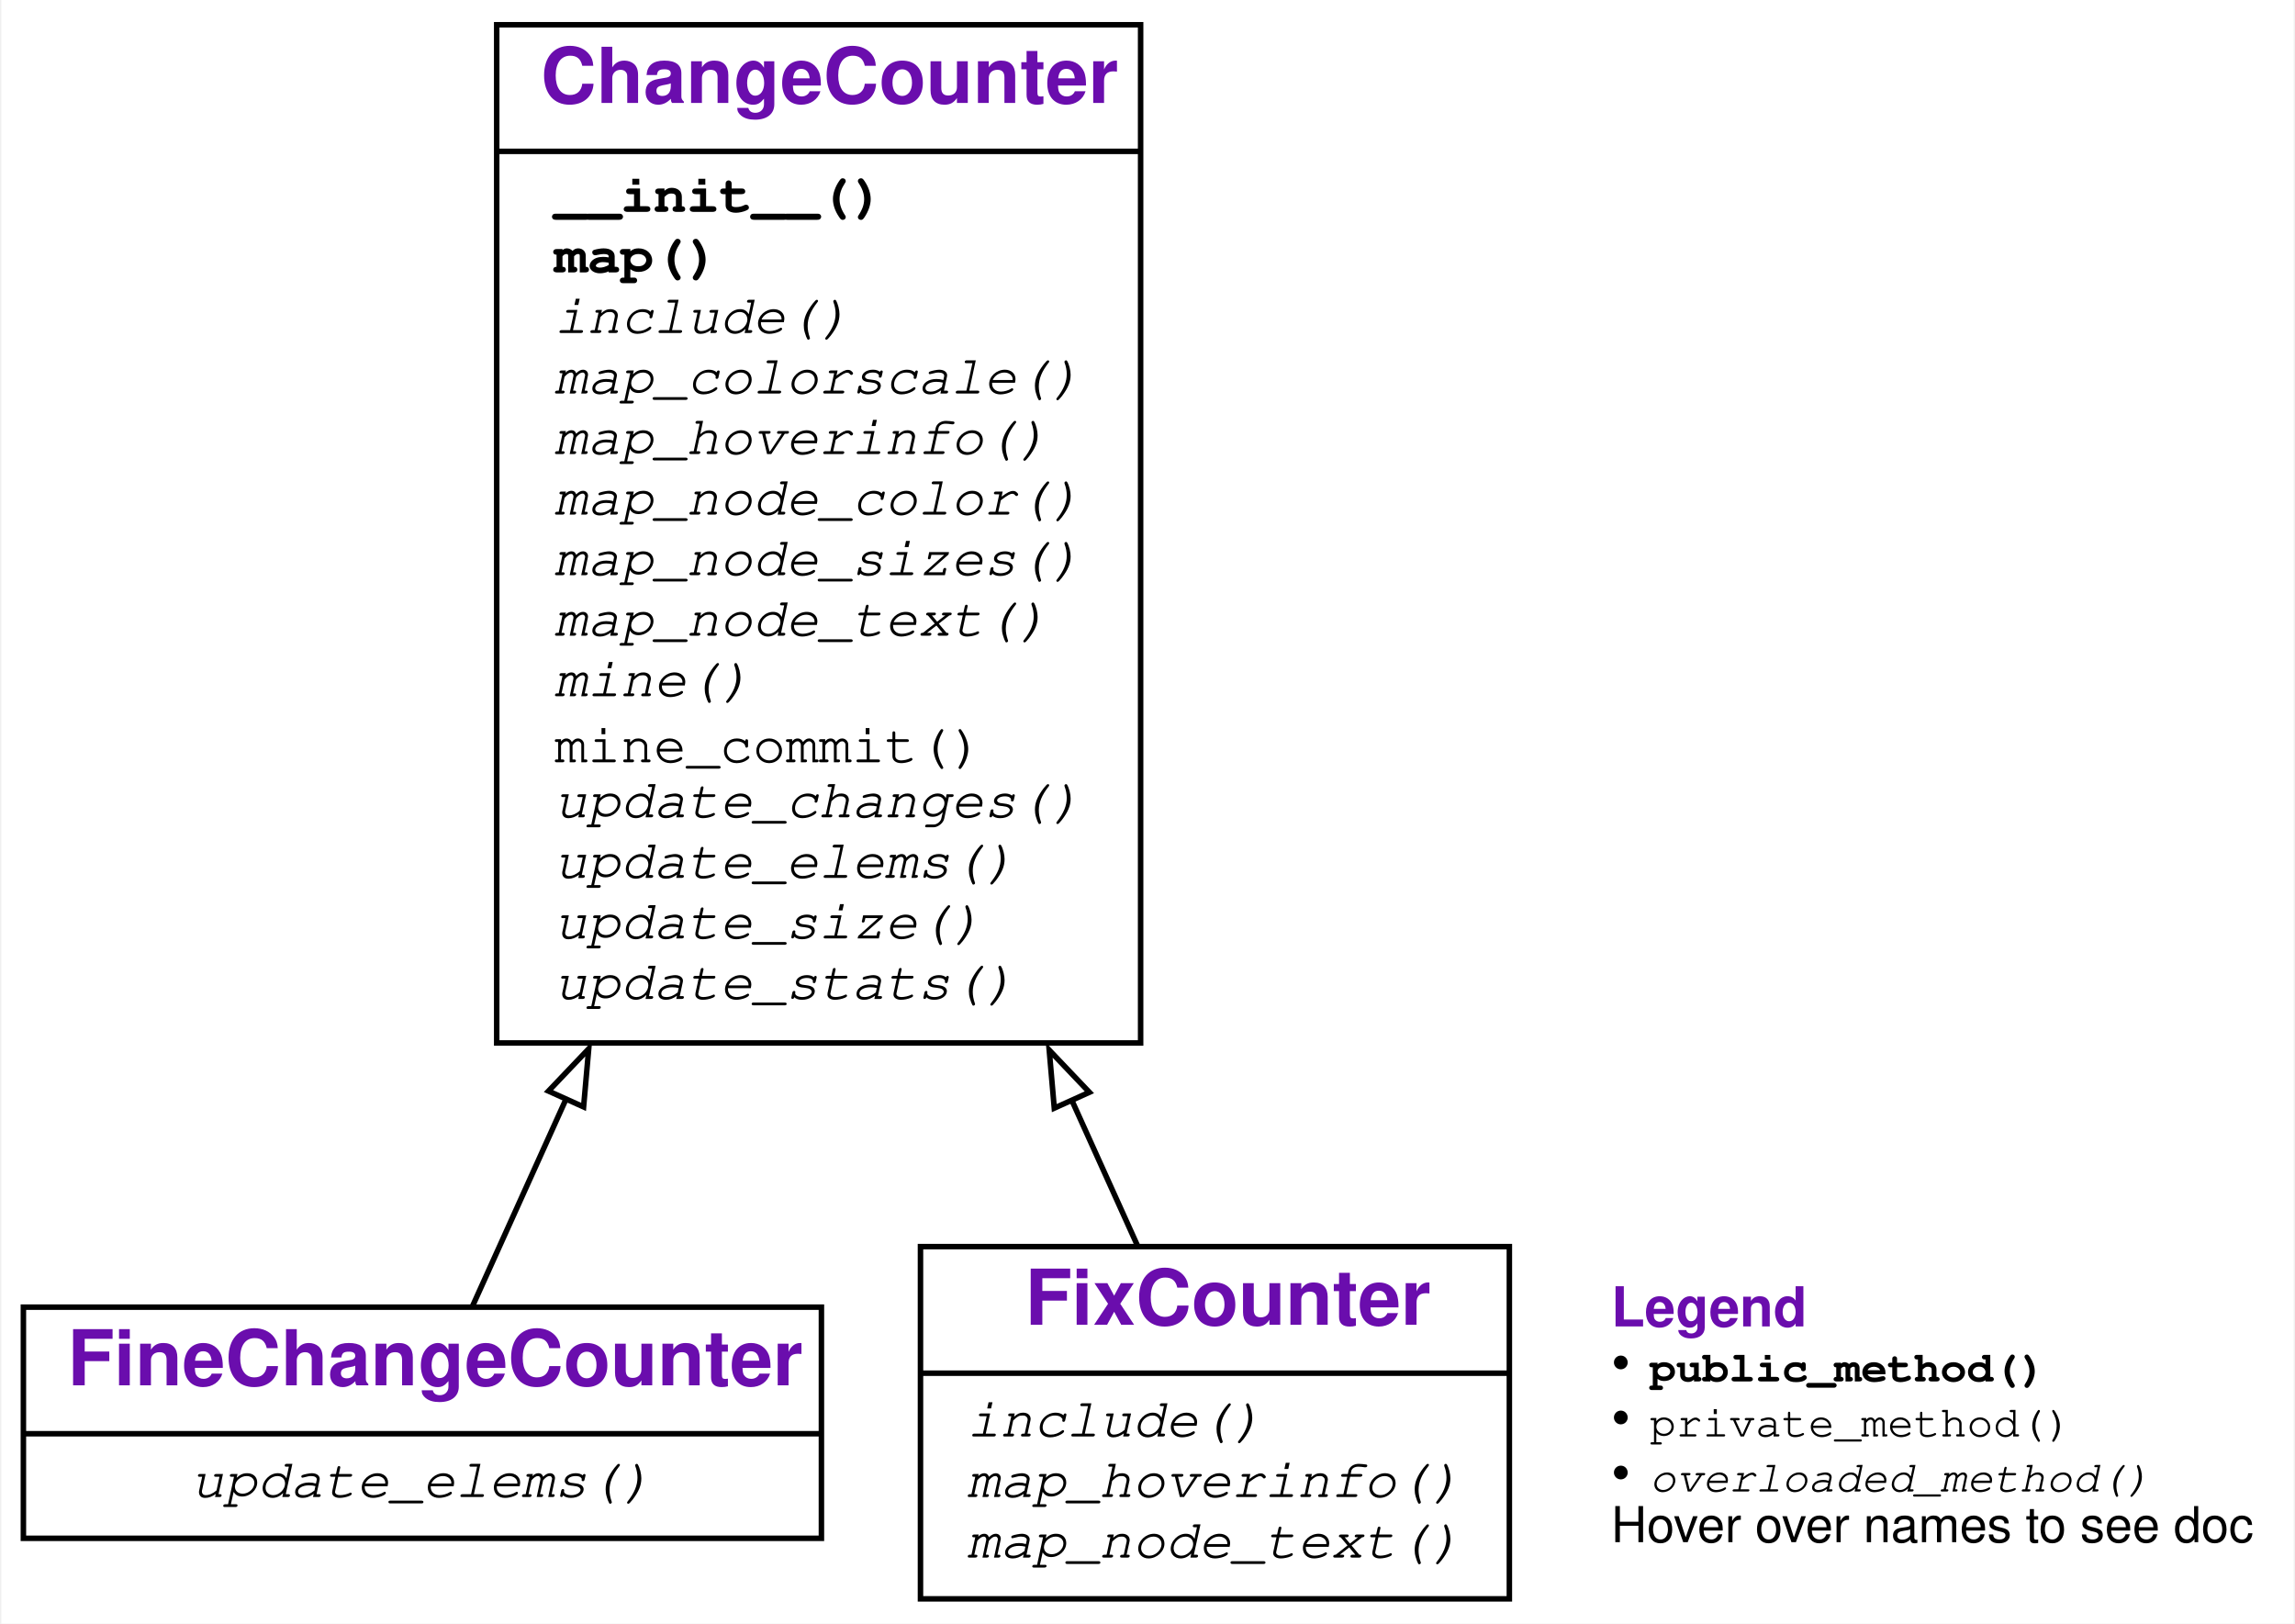
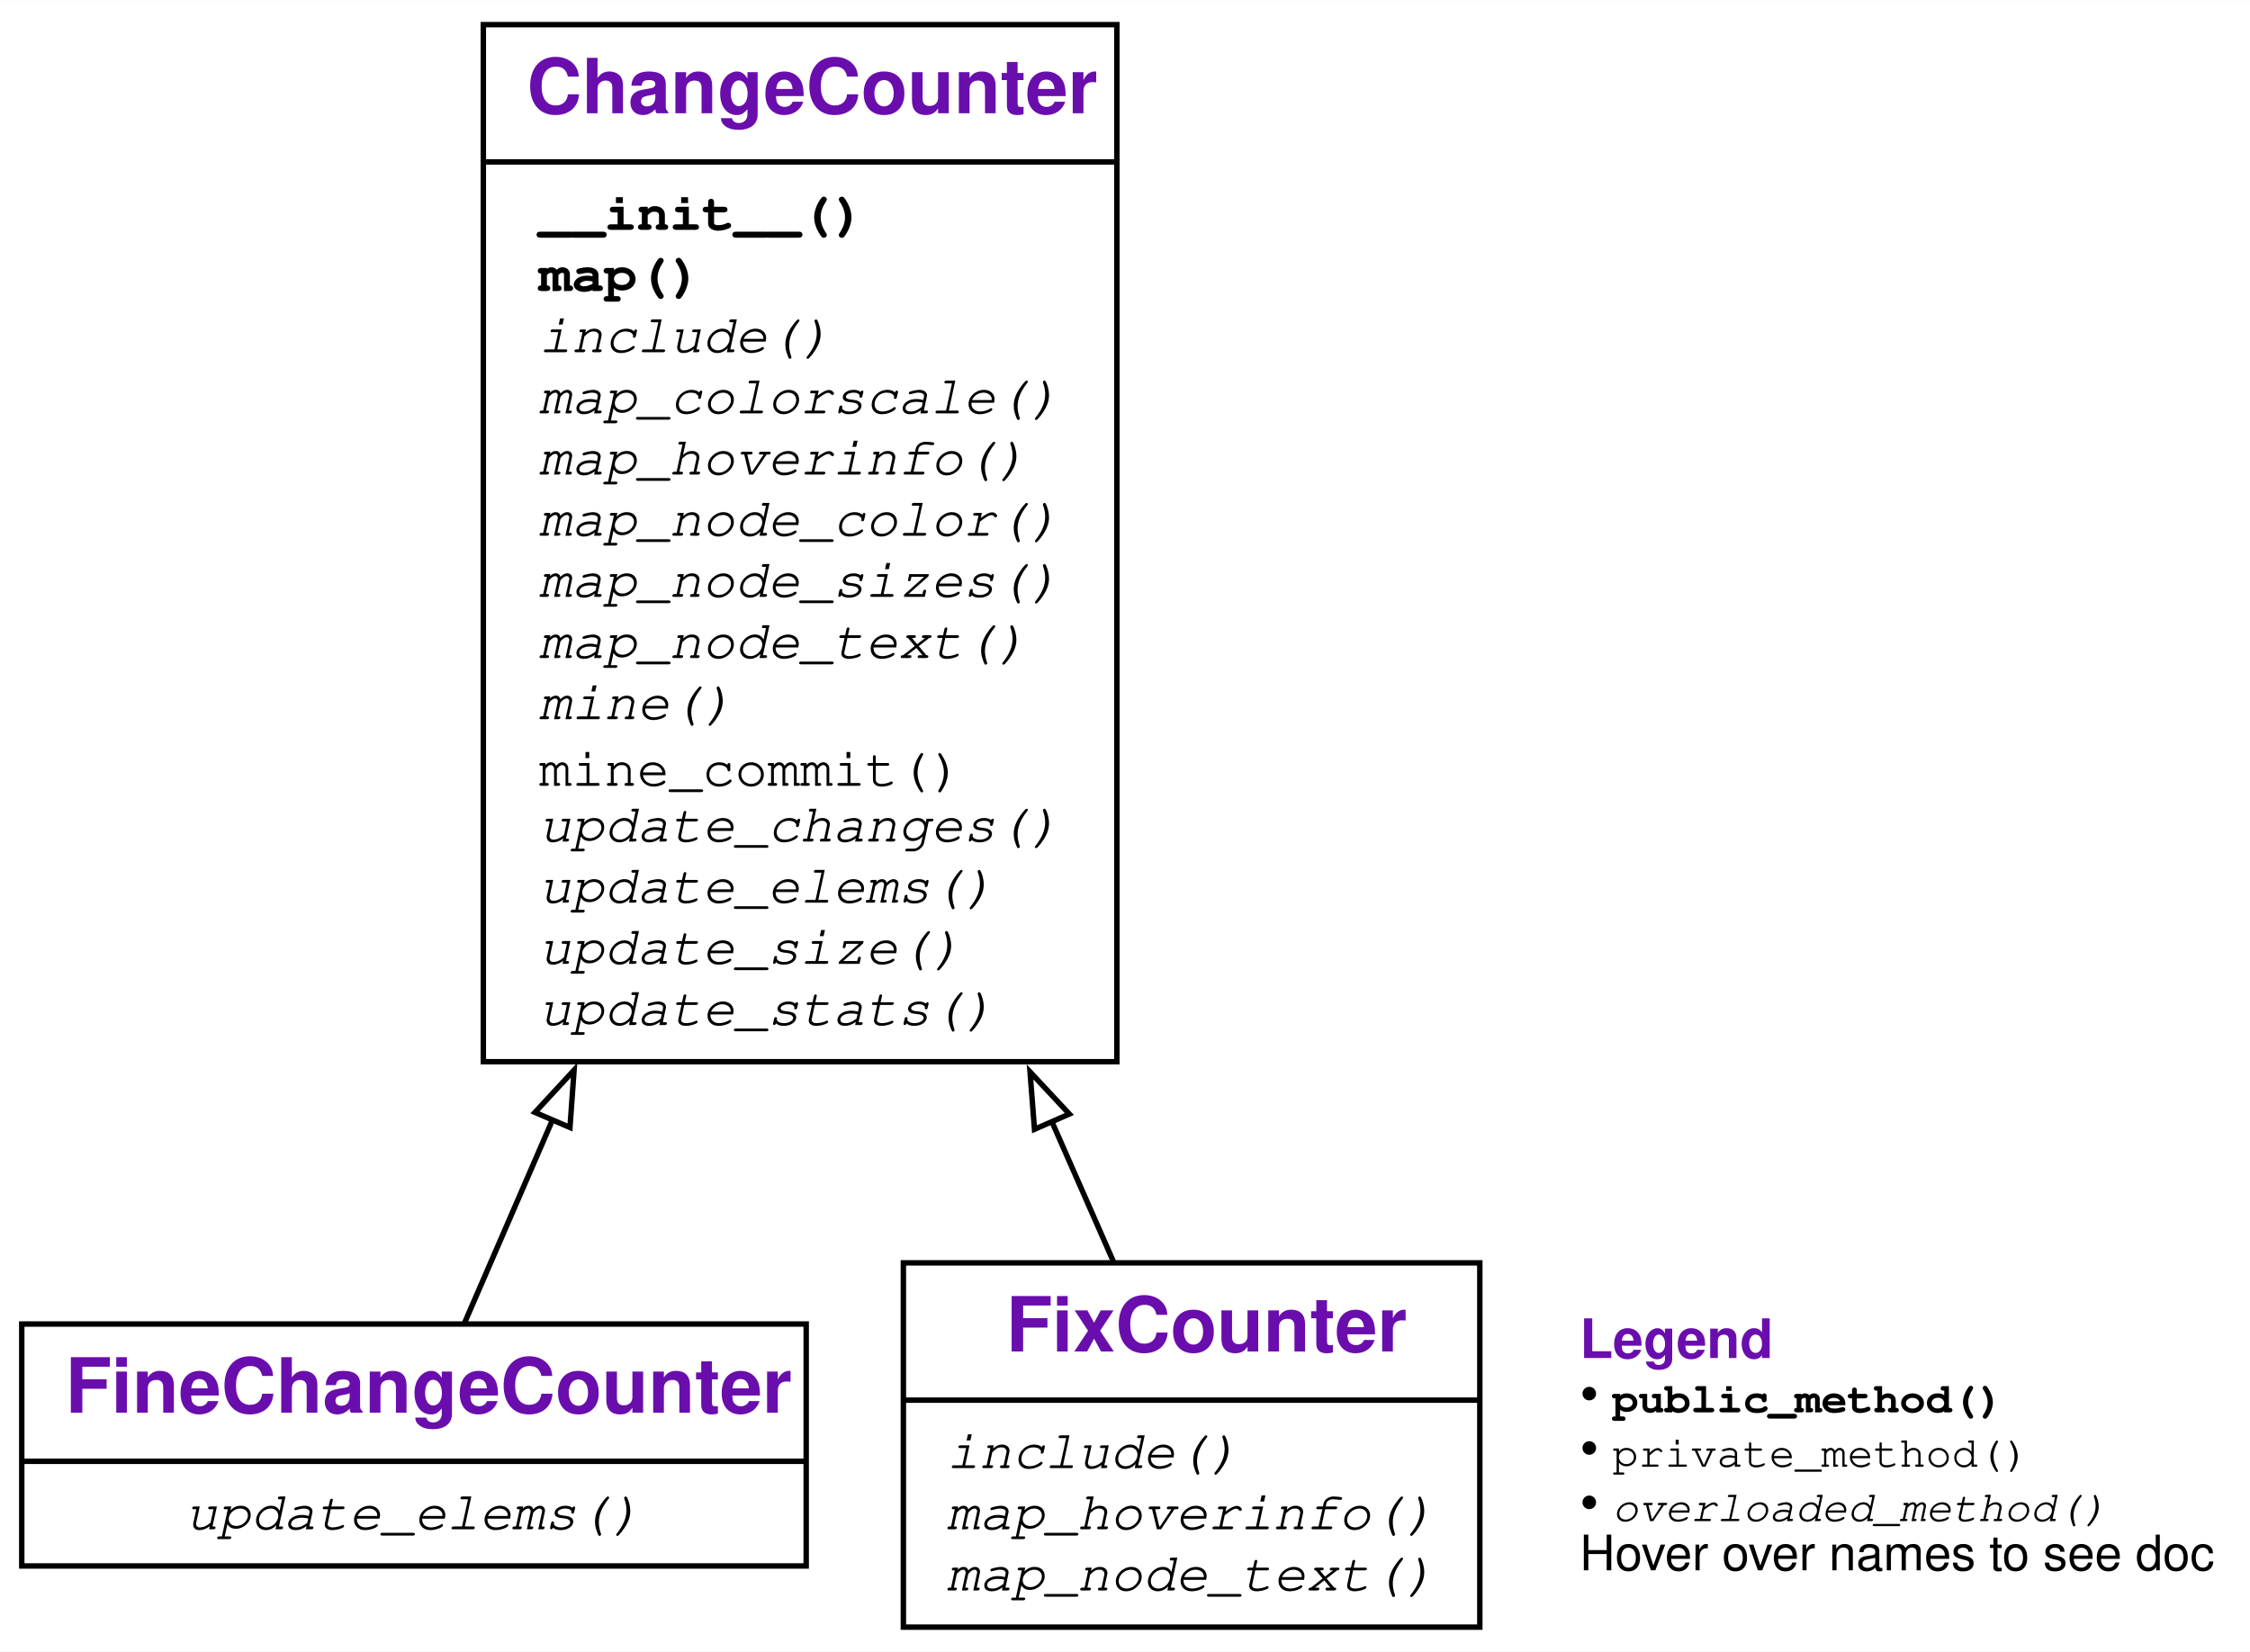
- <svg xmlns="http://www.w3.org/2000/svg" xmlns:xlink="http://www.w3.org/1999/xlink" width="417pt" height="295pt" viewBox="0.00 0.00 416.50 295.00">
-   <g id="graph0" class="graph" transform="scale(1 1) rotate(0) translate(4 291)">
+ <svg xmlns="http://www.w3.org/2000/svg" xmlns:xlink="http://www.w3.org/1999/xlink" width="414pt" height="304pt" viewBox="0.00 0.00 413.75 303.75">
+   <g id="graph0" class="graph" transform="scale(1 1) rotate(0) translate(4 299.75)">
    <g id="a_graph0">
      <a xlink:title="FineChangeCounter class hierarchy">
-         <polygon fill="white" stroke="none" points="-4,4 -4,-291 412.5,-291 412.5,4 -4,4" />
+         <polygon fill="white" stroke="none" points="-4,4 -4,-299.75 409.75,-299.75 409.75,4 -4,4" />
      </a>
    </g>
    <g id="node1" class="node">
      <g id="a_node1">
        <a xlink:href="#" xlink:title="class FineChangeCounter:&#10;Count the changes for files in the repository and their elements">
-           <polygon fill="none" stroke="black" points="0,-11.5 0,-53.5 145,-53.5 145,-11.5 0,-11.5" />
-           <text text-anchor="start" x="8" y="-39.3" font-family="Raleway, Helvetica, Arial, sans-serif" font-weight="bold" font-size="14.00" fill="#6a0dad">FineChangeCounter</text>
-           <polyline fill="none" stroke="black" points="0,-30.5 145,-30.5" />
+           <polygon fill="none" stroke="black" points="0,-11.75 0,-56.25 144.25,-56.25 144.25,-11.75 0,-11.75" />
+           <text text-anchor="start" x="8" y="-39.95" font-family="Raleway, Helvetica, Arial, sans-serif" font-weight="bold" font-size="14.00" fill="#6a0dad">FineChangeCounter</text>
+           <polyline fill="none" stroke="black" points="0,-31 144.25,-31" />
          <g id="a_node1_0">
            <a xlink:href="#" xlink:title="FineChangeCounter">
              <g id="a_node1_1">
                <a xlink:href="#" xlink:title="update_elems(self, node: Tuple, m: pydriller.domain.commit.ModifiedFile) -&gt; None:&#10;Update counters for subelements of `node` with modification `m`.&#10;To be defined in subclasses.">
-                   <text text-anchor="start" x="30.5" y="-19" font-family="'Fira Mono', 'Source Code Pro', 'Courier', monospace" font-style="italic" font-size="10.00">update_elems()</text>
+                   <text text-anchor="start" x="30.12" y="-18.5" font-family="'Fira Mono', 'Source Code Pro', 'Courier', monospace" font-style="italic" font-size="10.00">update_elems()</text>
                </a>
              </g>
            </a>
          </g>
        </a>
      </g>
    </g>
    <g id="node2" class="node">
      <g id="a_node2">
        <a xlink:href="#" xlink:title="class ChangeCounter:&#10;Count the number of changes for a repository.">
-           <polygon fill="none" stroke="black" points="86,-101.5 86,-286.5 203,-286.5 203,-101.5 86,-101.5" />
-           <text text-anchor="start" x="94" y="-272.3" font-family="Raleway, Helvetica, Arial, sans-serif" font-weight="bold" font-size="14.00" fill="#6a0dad">ChangeCounter</text>
-           <polyline fill="none" stroke="black" points="86,-263.5 203,-263.5" />
+           <polygon fill="none" stroke="black" points="84.88,-104.5 84.88,-295.25 201.38,-295.25 201.38,-104.5 84.88,-104.5" />
+           <text text-anchor="start" x="92.88" y="-278.95" font-family="Raleway, Helvetica, Arial, sans-serif" font-weight="bold" font-size="14.00" fill="#6a0dad">ChangeCounter</text>
+           <polyline fill="none" stroke="black" points="84.88,-270 201.38,-270" />
          <g id="a_node2_2">
            <a xlink:href="#" xlink:title="ChangeCounter">
              <g id="a_node2_3">
                <a xlink:href="#" xlink:title="__init__(self, repo: str, *, filter: Optional[Callable[[pydriller.domain.commit.Commit], bool]] = None, log: bool = False, **kwargs: Any) -&gt; None:&#10;Constructor.&#10;`repo` is a git repository (as URL or directory).&#10;`filter` is a predicate that takes a modification and returns True&#10;if it should be considered (default: consider all).&#10;`log` turns on logging if set.&#10;`kwargs` are passed to the `Repository()` constructor.">
-                   <text text-anchor="start" x="96.5" y="-252.5" font-family="'Fira Mono', 'Source Code Pro', 'Courier', monospace" font-weight="bold" font-size="10.00">__init__()</text>
+                   <text text-anchor="start" x="95.12" y="-257.5" font-family="'Fira Mono', 'Source Code Pro', 'Courier', monospace" font-weight="bold" font-size="10.00">__init__()</text>
                </a>
              </g>
              <g id="a_node2_4">
                <a xlink:href="#" xlink:title="map(self) -&gt; plotly.graph_objs._figure.Figure:&#10;Produce an interactive tree map of the repository.">
-                   <text text-anchor="start" x="96.5" y="-241.5" font-family="'Fira Mono', 'Source Code Pro', 'Courier', monospace" font-weight="bold" font-size="10.00">map()</text>
+                   <text text-anchor="start" x="95.12" y="-246.25" font-family="'Fira Mono', 'Source Code Pro', 'Courier', monospace" font-weight="bold" font-size="10.00">map()</text>
                </a>
              </g>
              <g id="a_node2_5">
                <a xlink:href="#" xlink:title="include(self, m: pydriller.domain.commit.ModifiedFile) -&gt; bool:&#10;Return True if the modification `m` should be included&#10;(default: the `filter` predicate given to the constructor).&#10;To be overloaded in subclasses.">
-                   <text text-anchor="start" x="96.5" y="-230.5" font-family="'Fira Mono', 'Source Code Pro', 'Courier', monospace" font-style="italic" font-size="10.00">include()</text>
+                   <text text-anchor="start" x="95.12" y="-235" font-family="'Fira Mono', 'Source Code Pro', 'Courier', monospace" font-style="italic" font-size="10.00">include()</text>
                </a>
              </g>
              <g id="a_node2_6">
                <a xlink:href="#" xlink:title="map_colorscale(self) -&gt; str:&#10;Return the colorscale for the map. To be overloaded in subclasses.">
-                   <text text-anchor="start" x="96.5" y="-219.5" font-family="'Fira Mono', 'Source Code Pro', 'Courier', monospace" font-style="italic" font-size="10.00">map_colorscale()</text>
+                   <text text-anchor="start" x="95.12" y="-223.75" font-family="'Fira Mono', 'Source Code Pro', 'Courier', monospace" font-style="italic" font-size="10.00">map_colorscale()</text>
                </a>
              </g>
              <g id="a_node2_7">
                <a xlink:href="#" xlink:title="map_hoverinfo(self) -&gt; str:&#10;Return the text to be shown when hovering over a node.&#10;To be overloaded in subclasses.">
-                   <text text-anchor="start" x="96.5" y="-208.5" font-family="'Fira Mono', 'Source Code Pro', 'Courier', monospace" font-style="italic" font-size="10.00">map_hoverinfo()</text>
+                   <text text-anchor="start" x="95.12" y="-212.5" font-family="'Fira Mono', 'Source Code Pro', 'Courier', monospace" font-style="italic" font-size="10.00">map_hoverinfo()</text>
                </a>
              </g>
              <g id="a_node2_8">
                <a xlink:href="#" xlink:title="map_node_color(self, node: Tuple) -&gt; Optional[int]:&#10;Return a color of the node, as a number.&#10;Can be overloaded in subclasses.">
-                   <text text-anchor="start" x="96.5" y="-197.5" font-family="'Fira Mono', 'Source Code Pro', 'Courier', monospace" font-style="italic" font-size="10.00">map_node_color()</text>
+                   <text text-anchor="start" x="95.12" y="-201.25" font-family="'Fira Mono', 'Source Code Pro', 'Courier', monospace" font-style="italic" font-size="10.00">map_node_color()</text>
                </a>
              </g>
              <g id="a_node2_9">
                <a xlink:href="#" xlink:title="map_node_sizes(self, scale: str = 'log') -&gt; Dict[Tuple, Union[int, float]]:&#10;Return a mapping of nodes to sizes.&#10;Can be overloaded in subclasses.">
-                   <text text-anchor="start" x="96.5" y="-186.5" font-family="'Fira Mono', 'Source Code Pro', 'Courier', monospace" font-style="italic" font-size="10.00">map_node_sizes()</text>
+                   <text text-anchor="start" x="95.12" y="-190" font-family="'Fira Mono', 'Source Code Pro', 'Courier', monospace" font-style="italic" font-size="10.00">map_node_sizes()</text>
                </a>
              </g>
              <g id="a_node2_10">
                <a xlink:href="#" xlink:title="map_node_text(self, node: Tuple) -&gt; Optional[str]:&#10;Return the text to be shown for the node (default: #changes).&#10;Can be overloaded in subclasses.">
-                   <text text-anchor="start" x="96.5" y="-175.5" font-family="'Fira Mono', 'Source Code Pro', 'Courier', monospace" font-style="italic" font-size="10.00">map_node_text()</text>
+                   <text text-anchor="start" x="95.12" y="-178.75" font-family="'Fira Mono', 'Source Code Pro', 'Courier', monospace" font-style="italic" font-size="10.00">map_node_text()</text>
                </a>
              </g>
              <g id="a_node2_11">
                <a xlink:href="#" xlink:title="mine(self, **kwargs: Any) -&gt; None:&#10;Gather data from repository. To be extended in subclasses.">
-                   <text text-anchor="start" x="96.5" y="-164.5" font-family="'Fira Mono', 'Source Code Pro', 'Courier', monospace" font-style="italic" font-size="10.00">mine()</text>
+                   <text text-anchor="start" x="95.12" y="-167.5" font-family="'Fira Mono', 'Source Code Pro', 'Courier', monospace" font-style="italic" font-size="10.00">mine()</text>
                </a>
              </g>
              <g id="a_node2_12">
                <a xlink:href="#" xlink:title="mine_commit(self, commit: pydriller.domain.commit.Commit) -&gt; None">
-                   <text text-anchor="start" x="96.5" y="-152.5" font-family="'Fira Mono', 'Source Code Pro', 'Courier', monospace" font-size="10.00">mine_commit()</text>
+                   <text text-anchor="start" x="95.12" y="-155.25" font-family="'Fira Mono', 'Source Code Pro', 'Courier', monospace" font-size="10.00">mine_commit()</text>
                </a>
              </g>
              <g id="a_node2_13">
                <a xlink:href="#" xlink:title="update_changes(self, node: Tuple, commit_msg: str) -&gt; None:&#10;Update stats for `node` changed with `commit_msg`.&#10;Can be extended in subclasses.">
-                   <text text-anchor="start" x="96.5" y="-142.5" font-family="'Fira Mono', 'Source Code Pro', 'Courier', monospace" font-style="italic" font-size="10.00">update_changes()</text>
+                   <text text-anchor="start" x="95.12" y="-145" font-family="'Fira Mono', 'Source Code Pro', 'Courier', monospace" font-style="italic" font-size="10.00">update_changes()</text>
                </a>
              </g>
              <g id="a_node2_14">
                <a xlink:href="#" xlink:title="update_elems(self, node: Tuple, m: pydriller.domain.commit.ModifiedFile) -&gt; None:&#10;Update counters for subelements of `node` with modification `m`.&#10;To be defined in subclasses.">
-                   <text text-anchor="start" x="96.5" y="-131.5" font-family="'Fira Mono', 'Source Code Pro', 'Courier', monospace" font-style="italic" font-size="10.00">update_elems()</text>
+                   <text text-anchor="start" x="95.12" y="-133.75" font-family="'Fira Mono', 'Source Code Pro', 'Courier', monospace" font-style="italic" font-size="10.00">update_elems()</text>
                </a>
              </g>
              <g id="a_node2_15">
                <a xlink:href="#" xlink:title="update_size(self, node: Tuple, size: int) -&gt; None:&#10;Update counters for `node` with `size`.&#10;Can be extended in subclasses.">
-                   <text text-anchor="start" x="96.5" y="-120.5" font-family="'Fira Mono', 'Source Code Pro', 'Courier', monospace" font-style="italic" font-size="10.00">update_size()</text>
+                   <text text-anchor="start" x="95.12" y="-122.5" font-family="'Fira Mono', 'Source Code Pro', 'Courier', monospace" font-style="italic" font-size="10.00">update_size()</text>
                </a>
              </g>
              <g id="a_node2_16">
                <a xlink:href="#" xlink:title="update_stats(self, m: pydriller.domain.commit.ModifiedFile) -&gt; None:&#10;Update counters with modification `m`.&#10;Can be extended in subclasses.">
-                   <text text-anchor="start" x="96.5" y="-109.5" font-family="'Fira Mono', 'Source Code Pro', 'Courier', monospace" font-style="italic" font-size="10.00">update_stats()</text>
+                   <text text-anchor="start" x="95.12" y="-111.25" font-family="'Fira Mono', 'Source Code Pro', 'Courier', monospace" font-style="italic" font-size="10.00">update_stats()</text>
                </a>
              </g>
            </a>
          </g>
        </a>
      </g>
    </g>
    <g id="edge1" class="edge">
-       <path fill="none" stroke="black" d="M81.47,-53.38C86.13,-63.69 92.21,-77.15 98.75,-91.64" />
-       <polygon fill="none" stroke="black" points="95.41,-92.76 102.72,-100.44 101.79,-89.88 95.41,-92.76" />
+       <path fill="none" stroke="black" d="M81.41,-56.42C85.85,-66.69 91.54,-79.81 97.66,-93.93" />
+       <polygon fill="none" stroke="black" points="94.38,-95.18 101.57,-102.96 100.81,-92.4 94.38,-95.18" />
    </g>
    <g id="node3" class="node">
      <g id="a_node3">
        <a xlink:href="#" xlink:title="class FixCounter:&#10;Count the fixes for files in the repository.&#10;Fixes are all commits whose message starts with the word 'Fix: '">
-           <polygon fill="none" stroke="black" points="163,-0.5 163,-64.5 270,-64.5 270,-0.5 163,-0.5" />
-           <text text-anchor="start" x="182" y="-50.3" font-family="Raleway, Helvetica, Arial, sans-serif" font-weight="bold" font-size="14.00" fill="#6a0dad">FixCounter</text>
-           <polyline fill="none" stroke="black" points="163,-41.5 270,-41.5" />
+           <polygon fill="none" stroke="black" points="162.12,-0.5 162.12,-67.5 268.12,-67.5 268.12,-0.5 162.12,-0.5" />
+           <text text-anchor="start" x="181" y="-51.2" font-family="Raleway, Helvetica, Arial, sans-serif" font-weight="bold" font-size="14.00" fill="#6a0dad">FixCounter</text>
+           <polyline fill="none" stroke="black" points="162.12,-42.25 268.12,-42.25" />
          <g id="a_node3_17">
            <a xlink:href="#" xlink:title="FixCounter">
              <g id="a_node3_18">
                <a xlink:href="#" xlink:title="include(self, m: pydriller.domain.commit.ModifiedFile) -&gt; bool:&#10;Include all modifications whose commit messages start with 'Fix:'">
-                   <text text-anchor="start" x="171.5" y="-30" font-family="'Fira Mono', 'Source Code Pro', 'Courier', monospace" font-style="italic" font-size="10.00">include()</text>
+                   <text text-anchor="start" x="170.12" y="-29.75" font-family="'Fira Mono', 'Source Code Pro', 'Courier', monospace" font-style="italic" font-size="10.00">include()</text>
                </a>
              </g>
              <g id="a_node3_19">
                <a xlink:href="#" xlink:title="map_hoverinfo(self) -&gt; str:&#10;Return the text to be shown when hovering over a node.&#10;To be overloaded in subclasses.">
-                   <text text-anchor="start" x="171.5" y="-19" font-family="'Fira Mono', 'Source Code Pro', 'Courier', monospace" font-style="italic" font-size="10.00">map_hoverinfo()</text>
+                   <text text-anchor="start" x="170.12" y="-18.5" font-family="'Fira Mono', 'Source Code Pro', 'Courier', monospace" font-style="italic" font-size="10.00">map_hoverinfo()</text>
                </a>
              </g>
              <g id="a_node3_20">
                <a xlink:href="#" xlink:title="map_node_text(self, node: Tuple) -&gt; str:&#10;Return the text to be shown for the node (default: #changes).&#10;Can be overloaded in subclasses.">
-                   <text text-anchor="start" x="171.5" y="-8" font-family="'Fira Mono', 'Source Code Pro', 'Courier', monospace" font-style="italic" font-size="10.00">map_node_text()</text>
+                   <text text-anchor="start" x="170.12" y="-7.25" font-family="'Fira Mono', 'Source Code Pro', 'Courier', monospace" font-style="italic" font-size="10.00">map_node_text()</text>
                </a>
              </g>
            </a>
          </g>
        </a>
      </g>
    </g>
    <g id="edge2" class="edge">
-       <path fill="none" stroke="black" d="M202.62,-64.25C198.95,-72.38 194.78,-81.62 190.39,-91.33" />
-       <polygon fill="none" stroke="black" points="187.31,-89.66 186.39,-100.21 193.69,-92.54 187.31,-89.66" />
+       <path fill="none" stroke="black" d="M200.73,-67.77C197.3,-75.57 193.46,-84.32 189.42,-93.5" />
+       <polygon fill="none" stroke="black" points="186.23,-92.07 185.41,-102.63 192.64,-94.88 186.23,-92.07" />
    </g>
    <g id="node4" class="node">
-       <text text-anchor="start" x="288.5" y="-50" font-family="Raleway, Helvetica, Arial, sans-serif" font-weight="bold" font-size="10.00" fill="#6a0dad">Legend</text>
-       <text text-anchor="start" x="288.5" y="-40" font-family="Raleway, Helvetica, Arial, sans-serif" font-size="10.00">• </text>
-       <text text-anchor="start" x="295.5" y="-40" font-family="'Fira Mono', 'Source Code Pro', 'Courier', monospace" font-weight="bold" font-size="8.00">public_method()</text>
-       <text text-anchor="start" x="288.5" y="-30" font-family="Raleway, Helvetica, Arial, sans-serif" font-size="10.00">• </text>
-       <text text-anchor="start" x="295.5" y="-30" font-family="'Fira Mono', 'Source Code Pro', 'Courier', monospace" font-size="8.00">private_method()</text>
-       <text text-anchor="start" x="288.5" y="-20" font-family="Raleway, Helvetica, Arial, sans-serif" font-size="10.00">• </text>
-       <text text-anchor="start" x="295.5" y="-20" font-family="'Fira Mono', 'Source Code Pro', 'Courier', monospace" font-style="italic" font-size="8.00">overloaded_method()</text>
-       <text text-anchor="start" x="288.5" y="-10.8" font-family="Helvetica,sans-Serif" font-size="9.00">Hover over names to see doc</text>
+       <text text-anchor="start" x="286.5" y="-50" font-family="Raleway, Helvetica, Arial, sans-serif" font-weight="bold" font-size="10.00" fill="#6a0dad">Legend</text>
+       <text text-anchor="start" x="286.5" y="-40" font-family="Raleway, Helvetica, Arial, sans-serif" font-size="10.00">• </text>
+       <text text-anchor="start" x="292.5" y="-40" font-family="'Fira Mono', 'Source Code Pro', 'Courier', monospace" font-weight="bold" font-size="8.00">public_method()</text>
+       <text text-anchor="start" x="286.5" y="-30" font-family="Raleway, Helvetica, Arial, sans-serif" font-size="10.00">• </text>
+       <text text-anchor="start" x="292.5" y="-30" font-family="'Fira Mono', 'Source Code Pro', 'Courier', monospace" font-size="8.00">private_method()</text>
+       <text text-anchor="start" x="286.5" y="-20" font-family="Raleway, Helvetica, Arial, sans-serif" font-size="10.00">• </text>
+       <text text-anchor="start" x="292.5" y="-20" font-family="'Fira Mono', 'Source Code Pro', 'Courier', monospace" font-style="italic" font-size="8.00">overloaded_method()</text>
+       <text text-anchor="start" x="286.5" y="-10.95" font-family="Helvetica,sans-Serif" font-size="9.00">Hover over names to see doc</text>
    </g>
  </g>
</svg>
